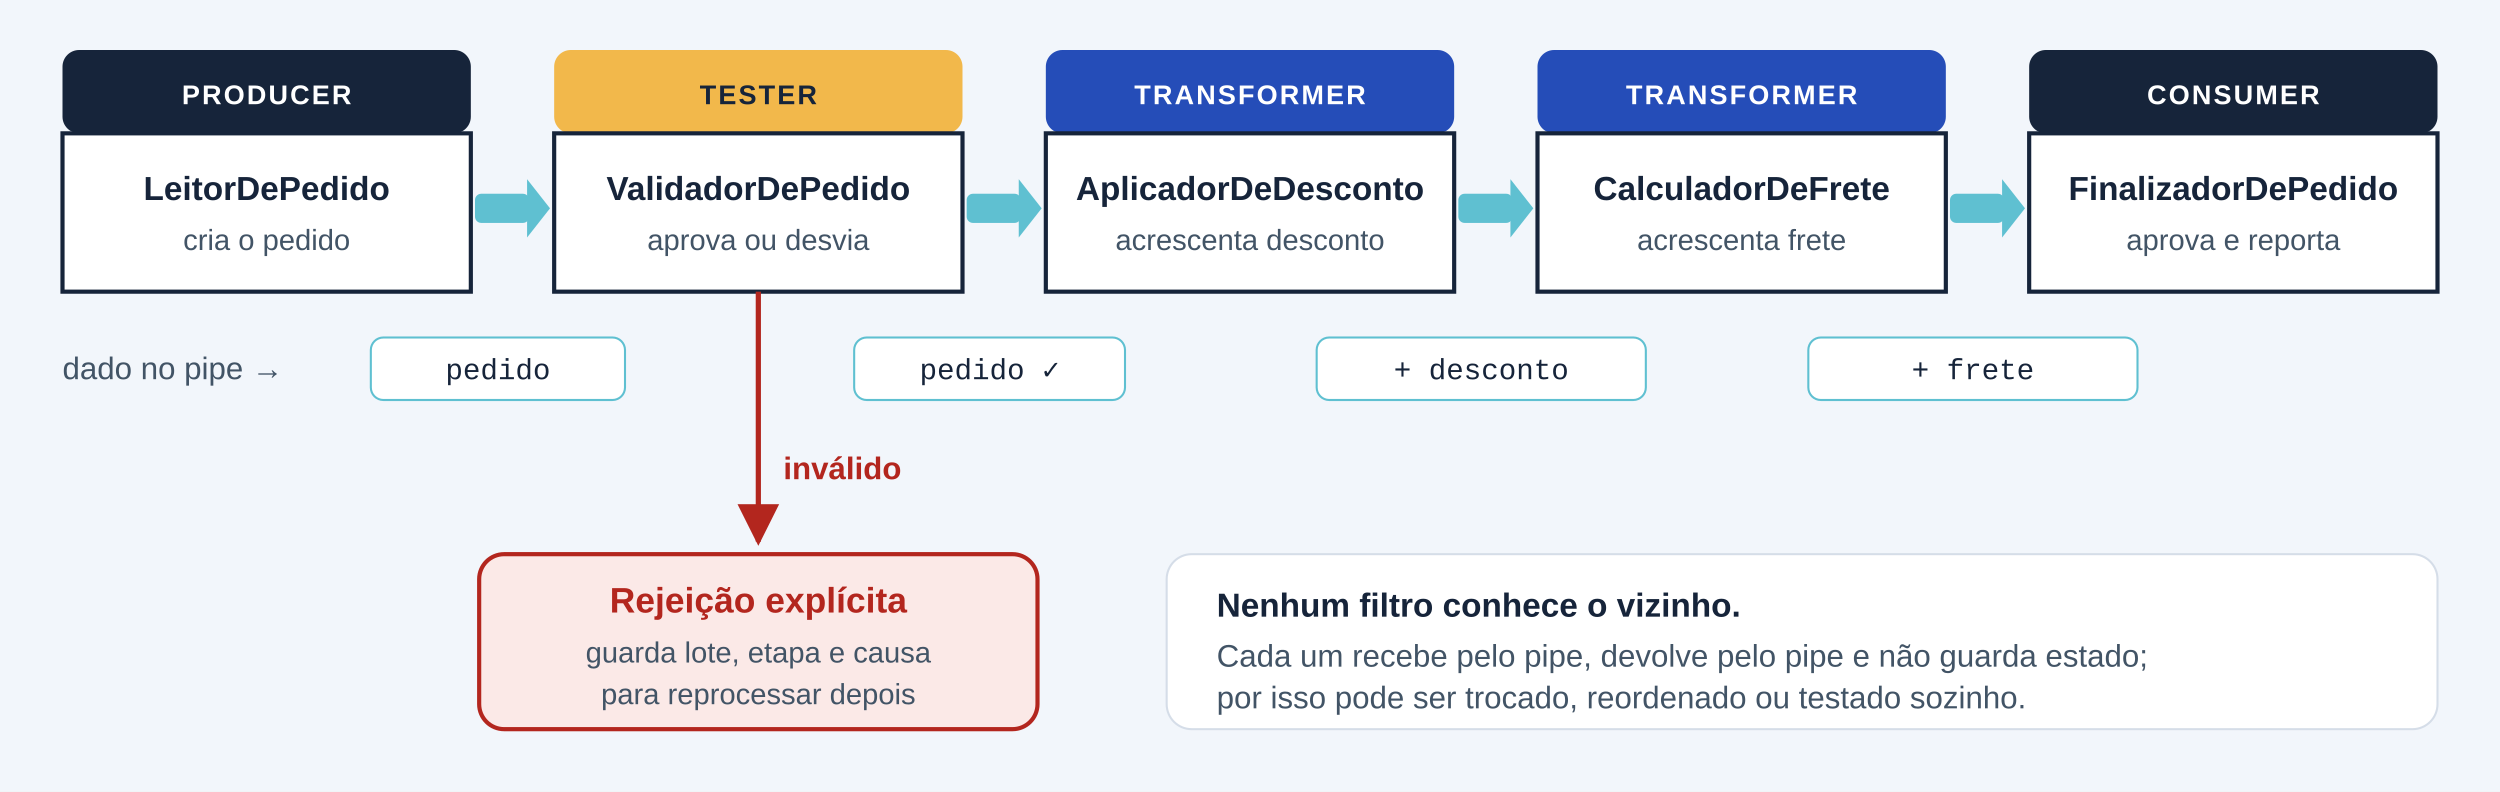
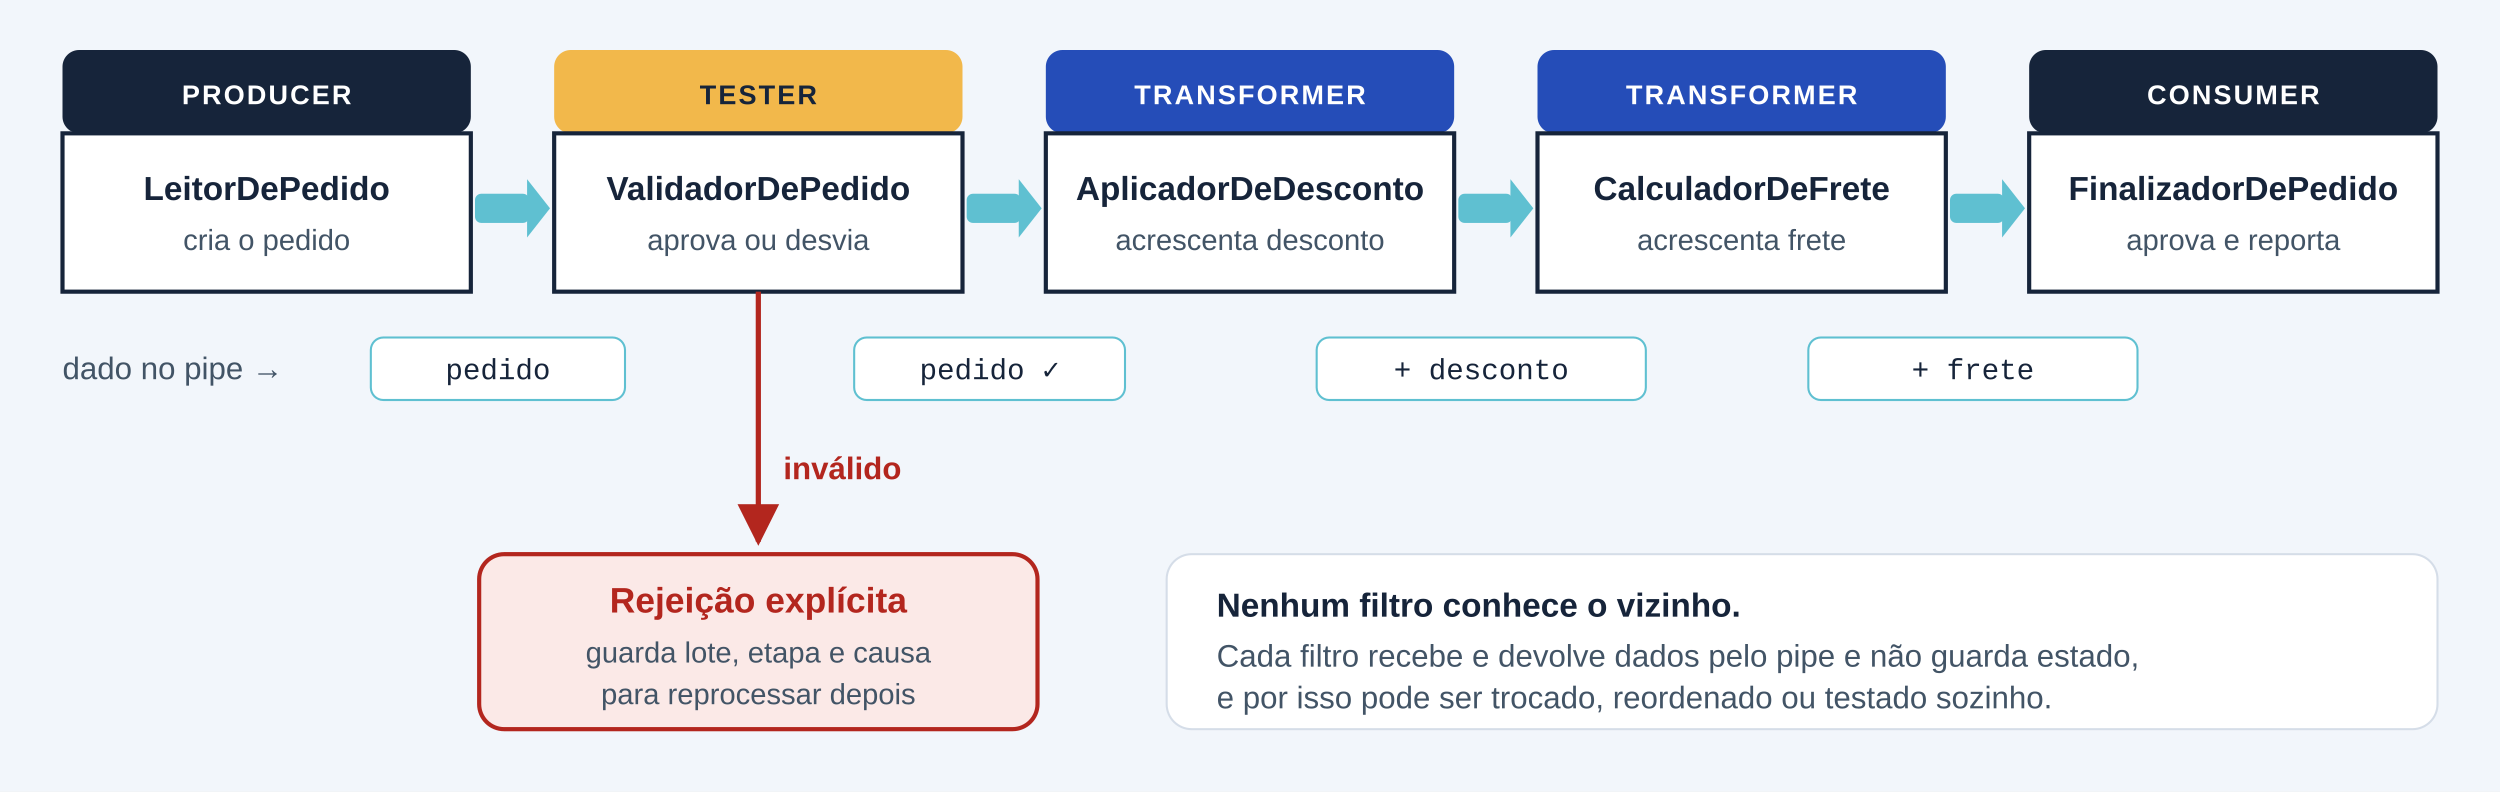
<svg xmlns="http://www.w3.org/2000/svg" viewBox="0 70 1200 380" role="img" aria-labelledby="title desc">
  <defs>
    <style>
      .name { fill: #16243A; font: 700 16px Arial, sans-serif; }
      .role { fill: #425466; font: 400 14px Arial, sans-serif; }
      .chip { font: 700 13px Arial, sans-serif; letter-spacing: 1px; }
      .data { fill: #16243A; font: 400 14px "Courier New", monospace; }
      .note { fill: #425466; font: 400 15px Arial, sans-serif; }
      .box { fill: #FFFFFF; stroke: #16243A; stroke-width: 2; }
    </style>
    <marker id="a" viewBox="0 0 10 10" refX="9" refY="5" markerWidth="6" markerHeight="6" orient="auto-start-reverse">
      <path d="M0 0L10 5L0 10z" fill="#5FC0D1" />
    </marker>
    <marker id="r" viewBox="0 0 10 10" refX="9" refY="5" markerWidth="8" markerHeight="8" orient="auto-start-reverse">
      <path d="M0 0L10 5L0 10z" fill="#B3261E" />
    </marker>
  </defs>
  <rect y="70" width="1200" height="380" fill="#F2F6FB" />
  <g fill="#5FC0D1">
    <rect x="228" y="163" width="26" height="14" rx="3" />
    <path d="M253 156 L264 170 L253 184 z" />
    <rect x="464" y="163" width="26" height="14" rx="3" />
    <path d="M489 156 L500 170 L489 184 z" />
    <rect x="700" y="163" width="26" height="14" rx="3" />
    <path d="M725 156 L736 170 L725 184 z" />
    <rect x="936" y="163" width="26" height="14" rx="3" />
    <path d="M961 156 L972 170 L961 184 z" />
  </g>
  <g>
    <rect x="30" y="94" width="196" height="40" rx="8" fill="#16243A" />
    <text x="128" y="120" text-anchor="middle" class="chip" fill="#FFFFFF">PRODUCER</text>
    <rect x="30" y="134" width="196" height="76" rx="0" class="box" />
    <text x="128" y="166" text-anchor="middle" class="name">LeitorDePedido</text>
    <text x="128" y="190" text-anchor="middle" class="role">cria o pedido</text>
  </g>
  <g>
    <rect x="266" y="94" width="196" height="40" rx="8" fill="#F2B84B" />
    <text x="364" y="120" text-anchor="middle" class="chip" fill="#16243A">TESTER</text>
    <rect x="266" y="134" width="196" height="76" class="box" />
    <text x="364" y="166" text-anchor="middle" class="name">ValidadorDePedido</text>
    <text x="364" y="190" text-anchor="middle" class="role">aprova ou desvia</text>
  </g>
  <g>
    <rect x="502" y="94" width="196" height="40" rx="8" fill="#254DB8" />
    <text x="600" y="120" text-anchor="middle" class="chip" fill="#FFFFFF">TRANSFORMER</text>
    <rect x="502" y="134" width="196" height="76" class="box" />
    <text x="600" y="166" text-anchor="middle" class="name">AplicadorDeDesconto</text>
    <text x="600" y="190" text-anchor="middle" class="role">acrescenta desconto</text>
  </g>
  <g>
    <rect x="738" y="94" width="196" height="40" rx="8" fill="#254DB8" />
    <text x="836" y="120" text-anchor="middle" class="chip" fill="#FFFFFF">TRANSFORMER</text>
    <rect x="738" y="134" width="196" height="76" class="box" />
    <text x="836" y="166" text-anchor="middle" class="name">CalculadorDeFrete</text>
    <text x="836" y="190" text-anchor="middle" class="role">acrescenta frete</text>
  </g>
  <g>
    <rect x="974" y="94" width="196" height="40" rx="8" fill="#16243A" />
    <text x="1072" y="120" text-anchor="middle" class="chip" fill="#FFFFFF">CONSUMER</text>
    <rect x="974" y="134" width="196" height="76" class="box" />
    <text x="1072" y="166" text-anchor="middle" class="name">FinalizadorDePedido</text>
    <text x="1072" y="190" text-anchor="middle" class="role">aprova e reporta</text>
  </g>
  <text x="30" y="252" class="note">dado no pipe →</text>
  <g>
    <rect x="178" y="232" width="122" height="30" rx="6" fill="#FFFFFF" stroke="#5FC0D1" />
    <text x="239" y="252" text-anchor="middle" class="data">pedido</text>
    <rect x="410" y="232" width="130" height="30" rx="6" fill="#FFFFFF" stroke="#5FC0D1" />
    <text x="475" y="252" text-anchor="middle" class="data">pedido ✓</text>
    <rect x="632" y="232" width="158" height="30" rx="6" fill="#FFFFFF" stroke="#5FC0D1" />
    <text x="711" y="252" text-anchor="middle" class="data">+ desconto</text>
    <rect x="868" y="232" width="158" height="30" rx="6" fill="#FFFFFF" stroke="#5FC0D1" />
    <text x="947" y="252" text-anchor="middle" class="data">+ frete</text>
  </g>
  <path d="M364 210 V 330" fill="none" stroke="#B3261E" stroke-width="2.5" marker-end="url(#r)" />
  <text x="376" y="300" fill="#B3261E" style="font: 700 15px Arial, sans-serif">inválido</text>
  <rect x="230" y="336" width="268" height="84" rx="12" fill="#FBE9E7" stroke="#B3261E" stroke-width="2" />
  <text x="364" y="364" text-anchor="middle" fill="#B3261E" style="font: 700 17px Arial, sans-serif">Rejeição explícita</text>
  <text x="364" y="388" text-anchor="middle" class="role">guarda lote, etapa e causa</text>
  <text x="364" y="408" text-anchor="middle" class="role">para reprocessar depois</text>
  <rect x="560" y="336" width="610" height="84" rx="12" fill="#FFFFFF" stroke="#D5DDE8" />
  <text x="584" y="366" class="name">Nenhum filtro conhece o vizinho.</text>
-   <text x="584" y="390" class="note">Cada um recebe pelo pipe, devolve pelo pipe e não guarda estado;</text>
-   <text x="584" y="410" class="note">por isso pode ser trocado, reordenado ou testado sozinho.</text>
+   <text x="584" y="390" class="note">Cada filtro recebe e devolve dados pelo pipe e não guarda estado,</text>
+   <text x="584" y="410" class="note">e por isso pode ser trocado, reordenado ou testado sozinho.</text>
</svg>
